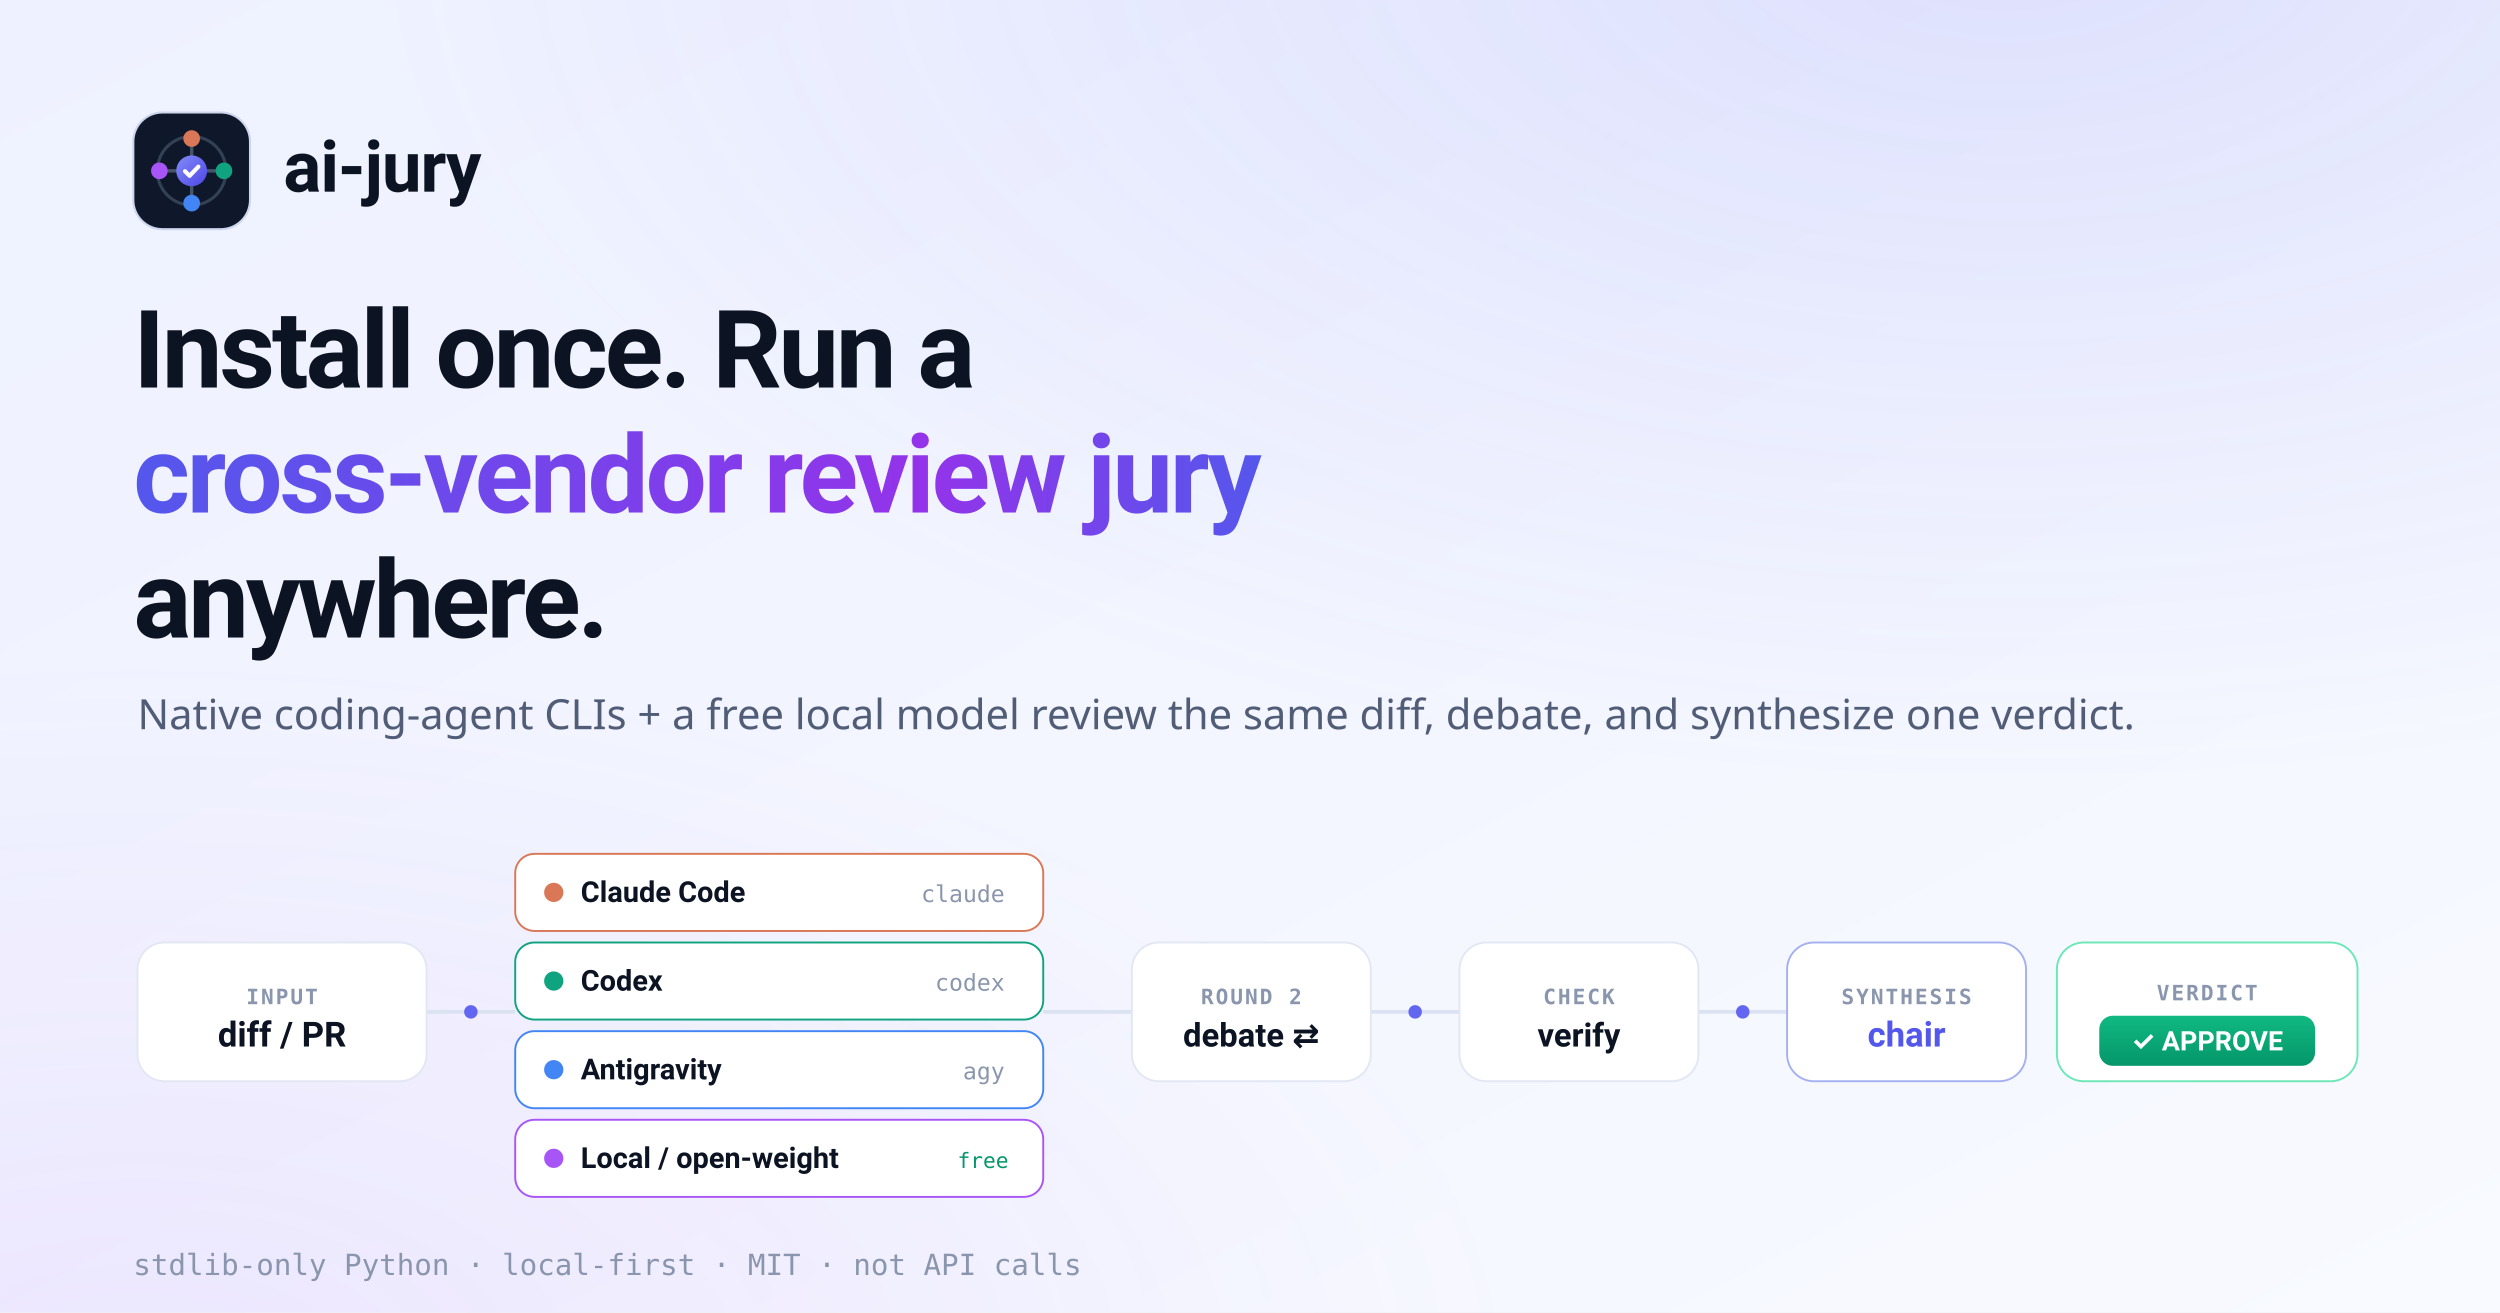
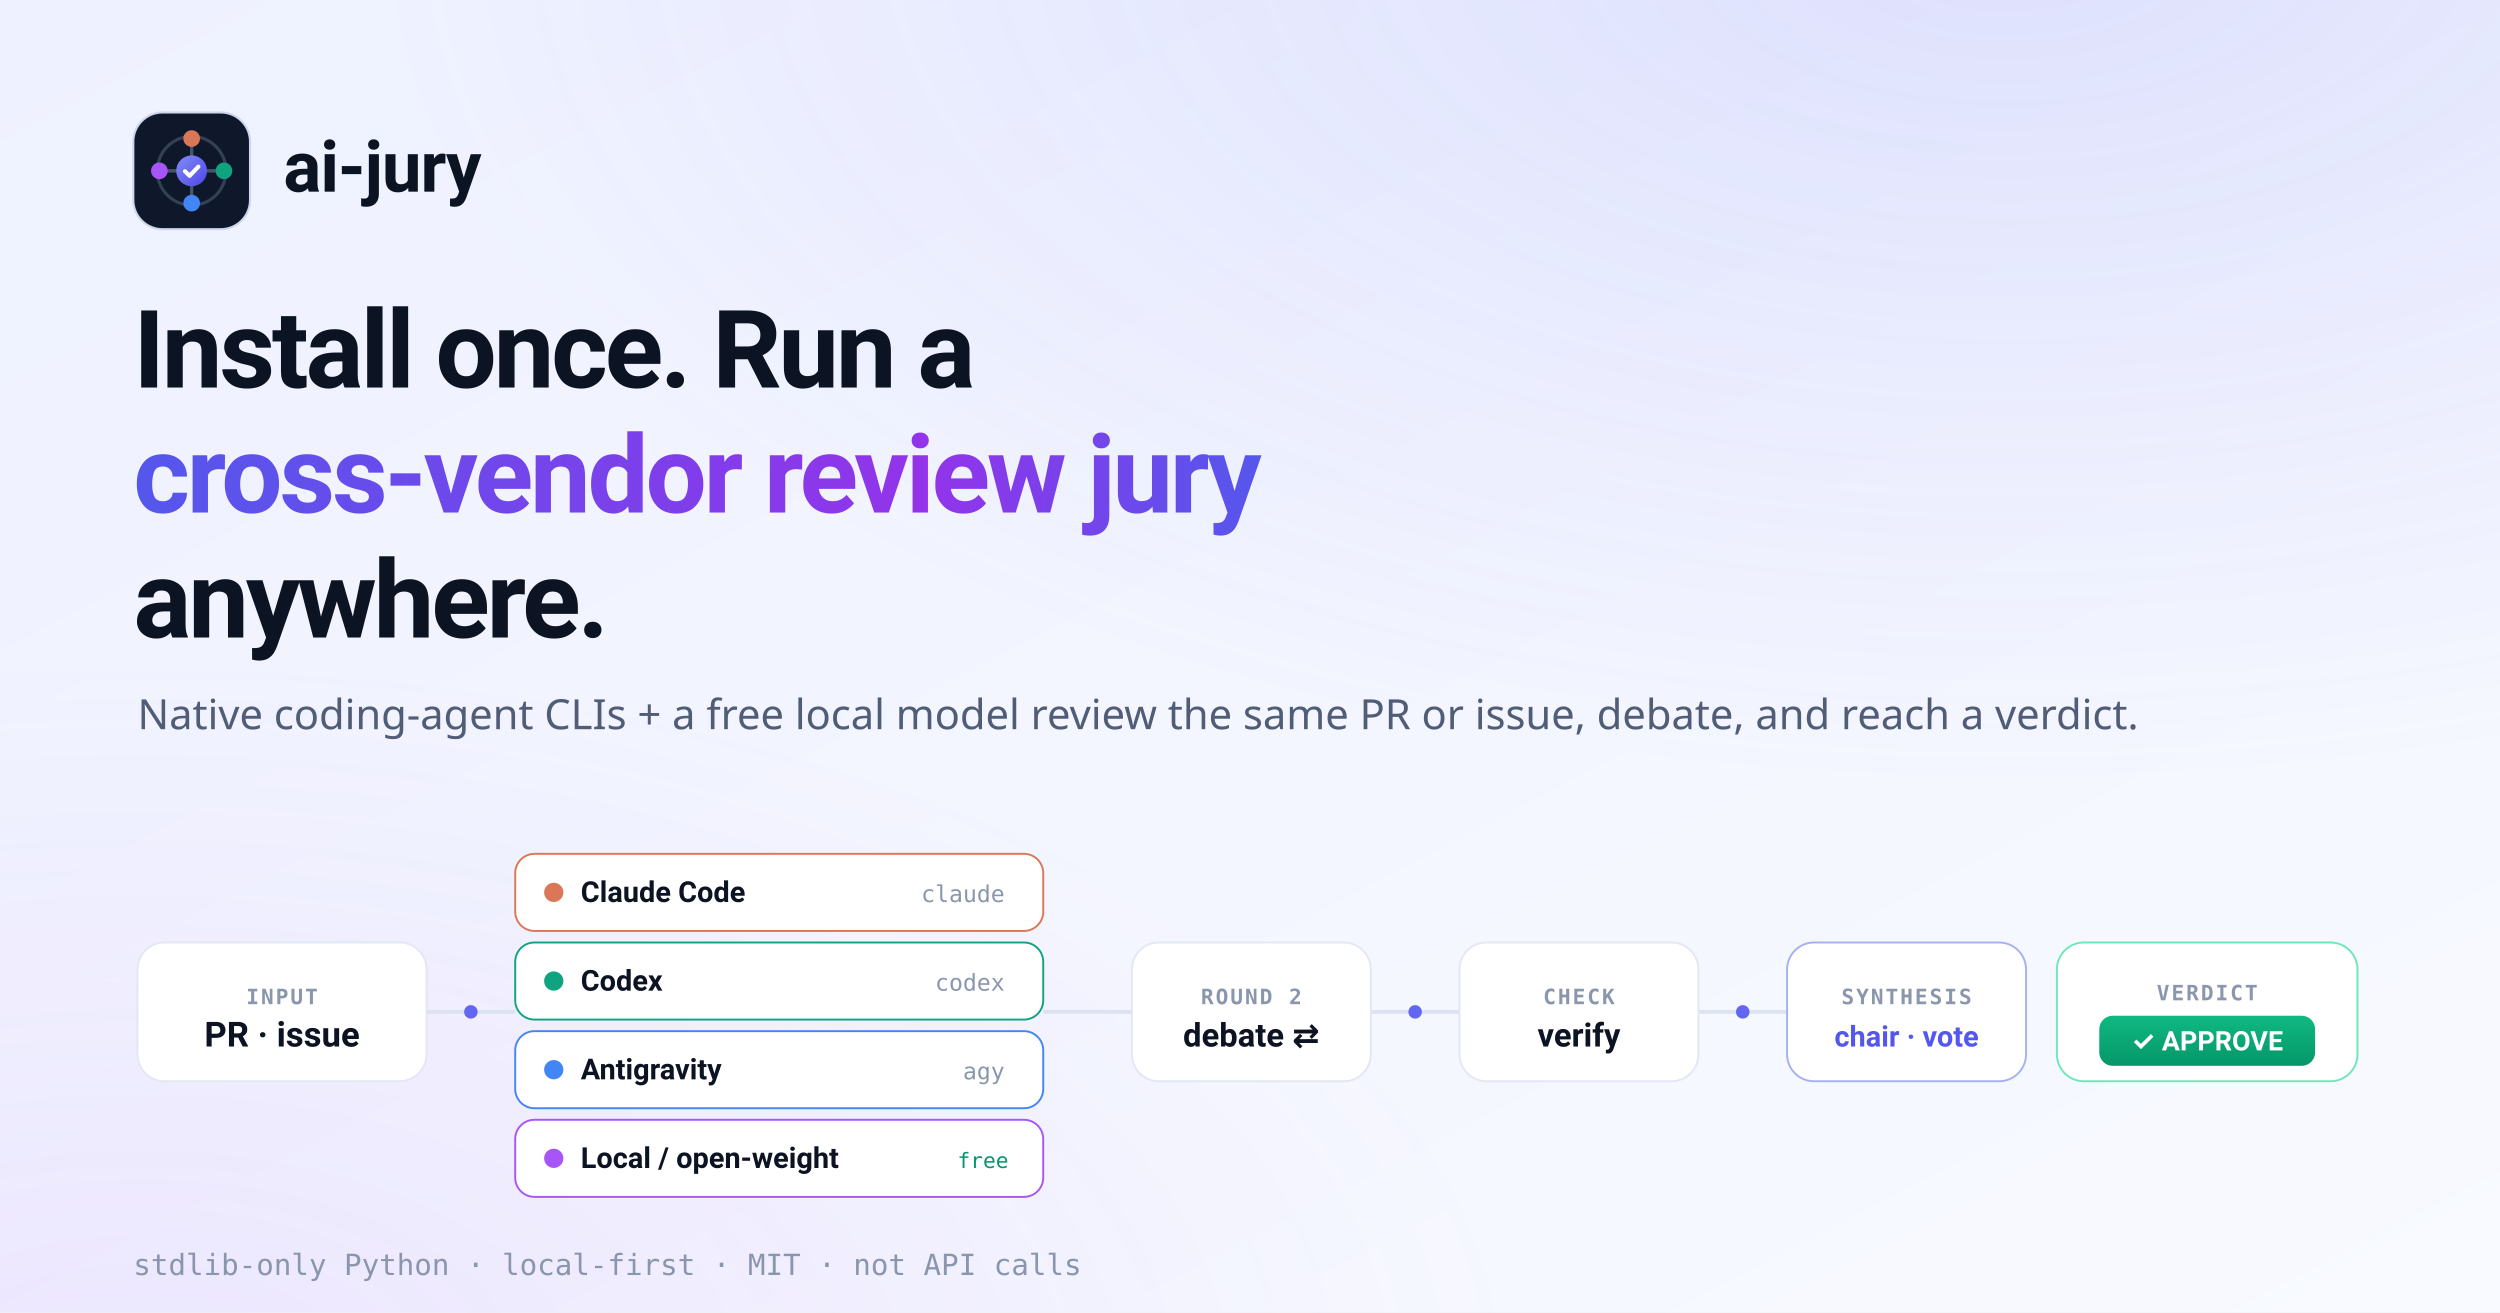
<svg xmlns="http://www.w3.org/2000/svg" width="1200" height="630" viewBox="0 0 1200 630" font-family="'Space Grotesk', -apple-system, BlinkMacSystemFont, 'Segoe UI', Roboto, sans-serif" role="img" aria-label="ai-jury: a diff enters; four reviewers — Claude Code, Codex, Antigravity, and a free local model — review it, debate, and a chair verifies and synthesizes one verdict.">
  <defs>
    <linearGradient id="bgL" x1="0" y1="0" x2="1" y2="1">
      <stop offset="0" stop-color="#eef1ff" />
      <stop offset="1" stop-color="#f8faff" />
    </linearGradient>
    <radialGradient id="glowL" cx="80%" cy="-5%" r="65%">
      <stop offset="0" stop-color="#6366f1" stop-opacity="0.14" />
      <stop offset="1" stop-color="#6366f1" stop-opacity="0" />
    </radialGradient>
    <radialGradient id="glow2L" cx="6%" cy="105%" r="55%">
      <stop offset="0" stop-color="#a855f7" stop-opacity="0.10" />
      <stop offset="1" stop-color="#a855f7" stop-opacity="0" />
    </radialGradient>
    <linearGradient id="coreL" x1="0" y1="0" x2="1" y2="1">
      <stop offset="0" stop-color="#818cf8" />
      <stop offset="1" stop-color="#4f46e5" />
    </linearGradient>
    <linearGradient id="verdL" x1="0" y1="0" x2="0" y2="1">
      <stop offset="0" stop-color="#10b981" />
      <stop offset="1" stop-color="#059669" />
    </linearGradient>
    <linearGradient id="titleL" x1="0" y1="0" x2="1" y2="0">
      <stop offset="0" stop-color="#5457ec" />
      <stop offset="0.7" stop-color="#9333ea" />
      <stop offset="1" stop-color="#5457ec" />
    </linearGradient>
  </defs>
  <rect width="1200" height="630" fill="url(#bgL)" />
  <rect width="1200" height="630" fill="url(#glowL)" />
  <rect width="1200" height="630" fill="url(#glow2L)" />
  <g transform="translate(64,54)">
    <rect width="56" height="56" rx="14" fill="#0f172a" stroke="#cdd6ec" />
    <circle cx="28" cy="28" r="16.5" fill="none" stroke="#334155" stroke-width="1.5" />
    <g stroke="#475569" stroke-width="1.6" stroke-linecap="round">
      <line x1="28" y1="28" x2="28" y2="12.5" />
      <line x1="28" y1="28" x2="43.5" y2="28" />
      <line x1="28" y1="28" x2="28" y2="43.5" />
      <line x1="28" y1="28" x2="12.5" y2="28" />
    </g>
    <circle cx="28" cy="12.5" r="4" fill="#d97757" />
    <circle cx="43.5" cy="28" r="4" fill="#10a37f" />
    <circle cx="28" cy="43.5" r="4" fill="#4285f4" />
    <circle cx="12.5" cy="28" r="4" fill="#a855f7" />
    <circle cx="28" cy="28" r="7.4" fill="url(#coreL)" />
    <path d="M24.8 28.2 L27 30.4 L31.2 26" fill="none" stroke="#fff" stroke-width="2" stroke-linecap="round" stroke-linejoin="round" />
    <text x="72" y="38" fill="#0c1322" font-size="34" font-weight="700" letter-spacing="-0.5">ai-jury</text>
  </g>
  <text x="64" y="186" fill="#0c1322" font-size="52" font-weight="700" letter-spacing="-1.5">Install once. Run a</text>
  <text x="64" y="246" fill="url(#titleL)" font-size="52" font-weight="700" letter-spacing="-1.5">cross-vendor review jury</text>
  <text x="64" y="306" fill="#0c1322" font-size="52" font-weight="700" letter-spacing="-1.5">anywhere.</text>
-   <text x="66" y="350" fill="#515d77" font-size="20" font-weight="400" font-family="'IBM Plex Sans', sans-serif">Native coding-agent CLIs + a free local model review the same diff, debate, and synthesize one verdict.</text>
+   <text x="66" y="350" fill="#515d77" font-size="20" font-weight="400" font-family="'IBM Plex Sans', sans-serif">Native coding-agent CLIs + a free local model review the same PR or issue, debate, and reach a verdict.</text>
  <g transform="translate(66,408) scale(0.925)">
    <g stroke="#dbe2f2" stroke-width="2" fill="none">
      <line x1="150" y1="84" x2="196" y2="84" />
      <line x1="470" y1="84" x2="516" y2="84" />
      <line x1="640" y1="84" x2="686" y2="84" />
      <line x1="810" y1="84" x2="856" y2="84" />
    </g>
    <circle cx="173" cy="84" r="3.5" fill="#6366f1" />
    <circle cx="663" cy="84" r="3.5" fill="#6366f1" />
    <circle cx="833" cy="84" r="3.5" fill="#6366f1" />
    <rect x="0" y="48" width="150" height="72" rx="14" fill="#ffffff" stroke="#e2e7f3" />
    <text x="75" y="80" fill="#8a96ad" font-size="11" font-weight="600" letter-spacing="1" text-anchor="middle" font-family="'JetBrains Mono', monospace">INPUT</text>
-     <text x="75" y="102" fill="#0c1322" font-size="18" font-weight="600" text-anchor="middle">diff / PR</text>
+     <text x="75" y="102" fill="#0c1322" font-size="18" font-weight="600" text-anchor="middle">PR · issue</text>
    <g>
      <rect x="196" y="2" width="274" height="40" rx="10" fill="#ffffff" stroke="#d97757" />
      <circle cx="216" cy="22" r="5" fill="#d97757" />
      <text x="230" y="27" fill="#0c1322" font-size="15" font-weight="600">Claude Code</text>
      <text x="450" y="27" fill="#8a96ad" font-size="12" text-anchor="end" font-family="'JetBrains Mono', monospace">claude</text>
      <rect x="196" y="48" width="274" height="40" rx="10" fill="#ffffff" stroke="#10a37f" />
      <circle cx="216" cy="68" r="5" fill="#10a37f" />
      <text x="230" y="73" fill="#0c1322" font-size="15" font-weight="600">Codex</text>
      <text x="450" y="73" fill="#8a96ad" font-size="12" text-anchor="end" font-family="'JetBrains Mono', monospace">codex</text>
      <rect x="196" y="94" width="274" height="40" rx="10" fill="#ffffff" stroke="#4285f4" />
      <circle cx="216" cy="114" r="5" fill="#4285f4" />
      <text x="230" y="119" fill="#0c1322" font-size="15" font-weight="600">Antigravity</text>
      <text x="450" y="119" fill="#8a96ad" font-size="12" text-anchor="end" font-family="'JetBrains Mono', monospace">agy</text>
      <rect x="196" y="140" width="274" height="40" rx="10" fill="#ffffff" stroke="#a855f7" />
      <circle cx="216" cy="160" r="5" fill="#a855f7" />
      <text x="230" y="165" fill="#0c1322" font-size="15" font-weight="600">Local / open-weight</text>
      <text x="452" y="165" fill="#059669" font-size="11" text-anchor="end" font-family="'JetBrains Mono', monospace">free</text>
    </g>
    <rect x="516" y="48" width="124" height="72" rx="14" fill="#ffffff" stroke="#e2e7f3" />
    <text x="578" y="80" fill="#8a96ad" font-size="11" font-weight="600" letter-spacing="1" text-anchor="middle" font-family="'JetBrains Mono', monospace">ROUND 2</text>
    <text x="578" y="102" fill="#0c1322" font-size="17" font-weight="600" text-anchor="middle">debate ⇄</text>
    <rect x="686" y="48" width="124" height="72" rx="14" fill="#ffffff" stroke="#e2e7f3" />
    <text x="748" y="80" fill="#8a96ad" font-size="11" font-weight="600" letter-spacing="1" text-anchor="middle" font-family="'JetBrains Mono', monospace">CHECK</text>
    <text x="748" y="102" fill="#0c1322" font-size="17" font-weight="600" text-anchor="middle">verify</text>
    <rect x="856" y="48" width="124" height="72" rx="14" fill="#ffffff" stroke="#a5b0f0" />
    <text x="918" y="80" fill="#8a96ad" font-size="11" font-weight="600" letter-spacing="1" text-anchor="middle" font-family="'JetBrains Mono', monospace">SYNTHESIS</text>
-     <text x="918" y="102" fill="#5457ec" font-size="18" font-weight="700" text-anchor="middle">chair</text>
+     <text x="918" y="102" fill="#5457ec" font-size="15" font-weight="700" text-anchor="middle">chair · vote</text>
    <rect x="996" y="48" width="156" height="72" rx="14" fill="#ffffff" stroke="#6ee7b7" />
    <text x="1074" y="78" fill="#8a96ad" font-size="11" font-weight="600" letter-spacing="1" text-anchor="middle" font-family="'JetBrains Mono', monospace">VERDICT</text>
    <rect x="1018" y="86" width="112" height="26" rx="7" fill="url(#verdL)" />
    <text x="1074" y="104" fill="#ffffff" font-size="14" font-weight="700" text-anchor="middle">✓ APPROVE</text>
  </g>
  <text x="64" y="612" fill="#8a96ad" font-size="14" font-family="'JetBrains Mono', monospace">stdlib-only Python · local-first · MIT · not API calls</text>
</svg>
